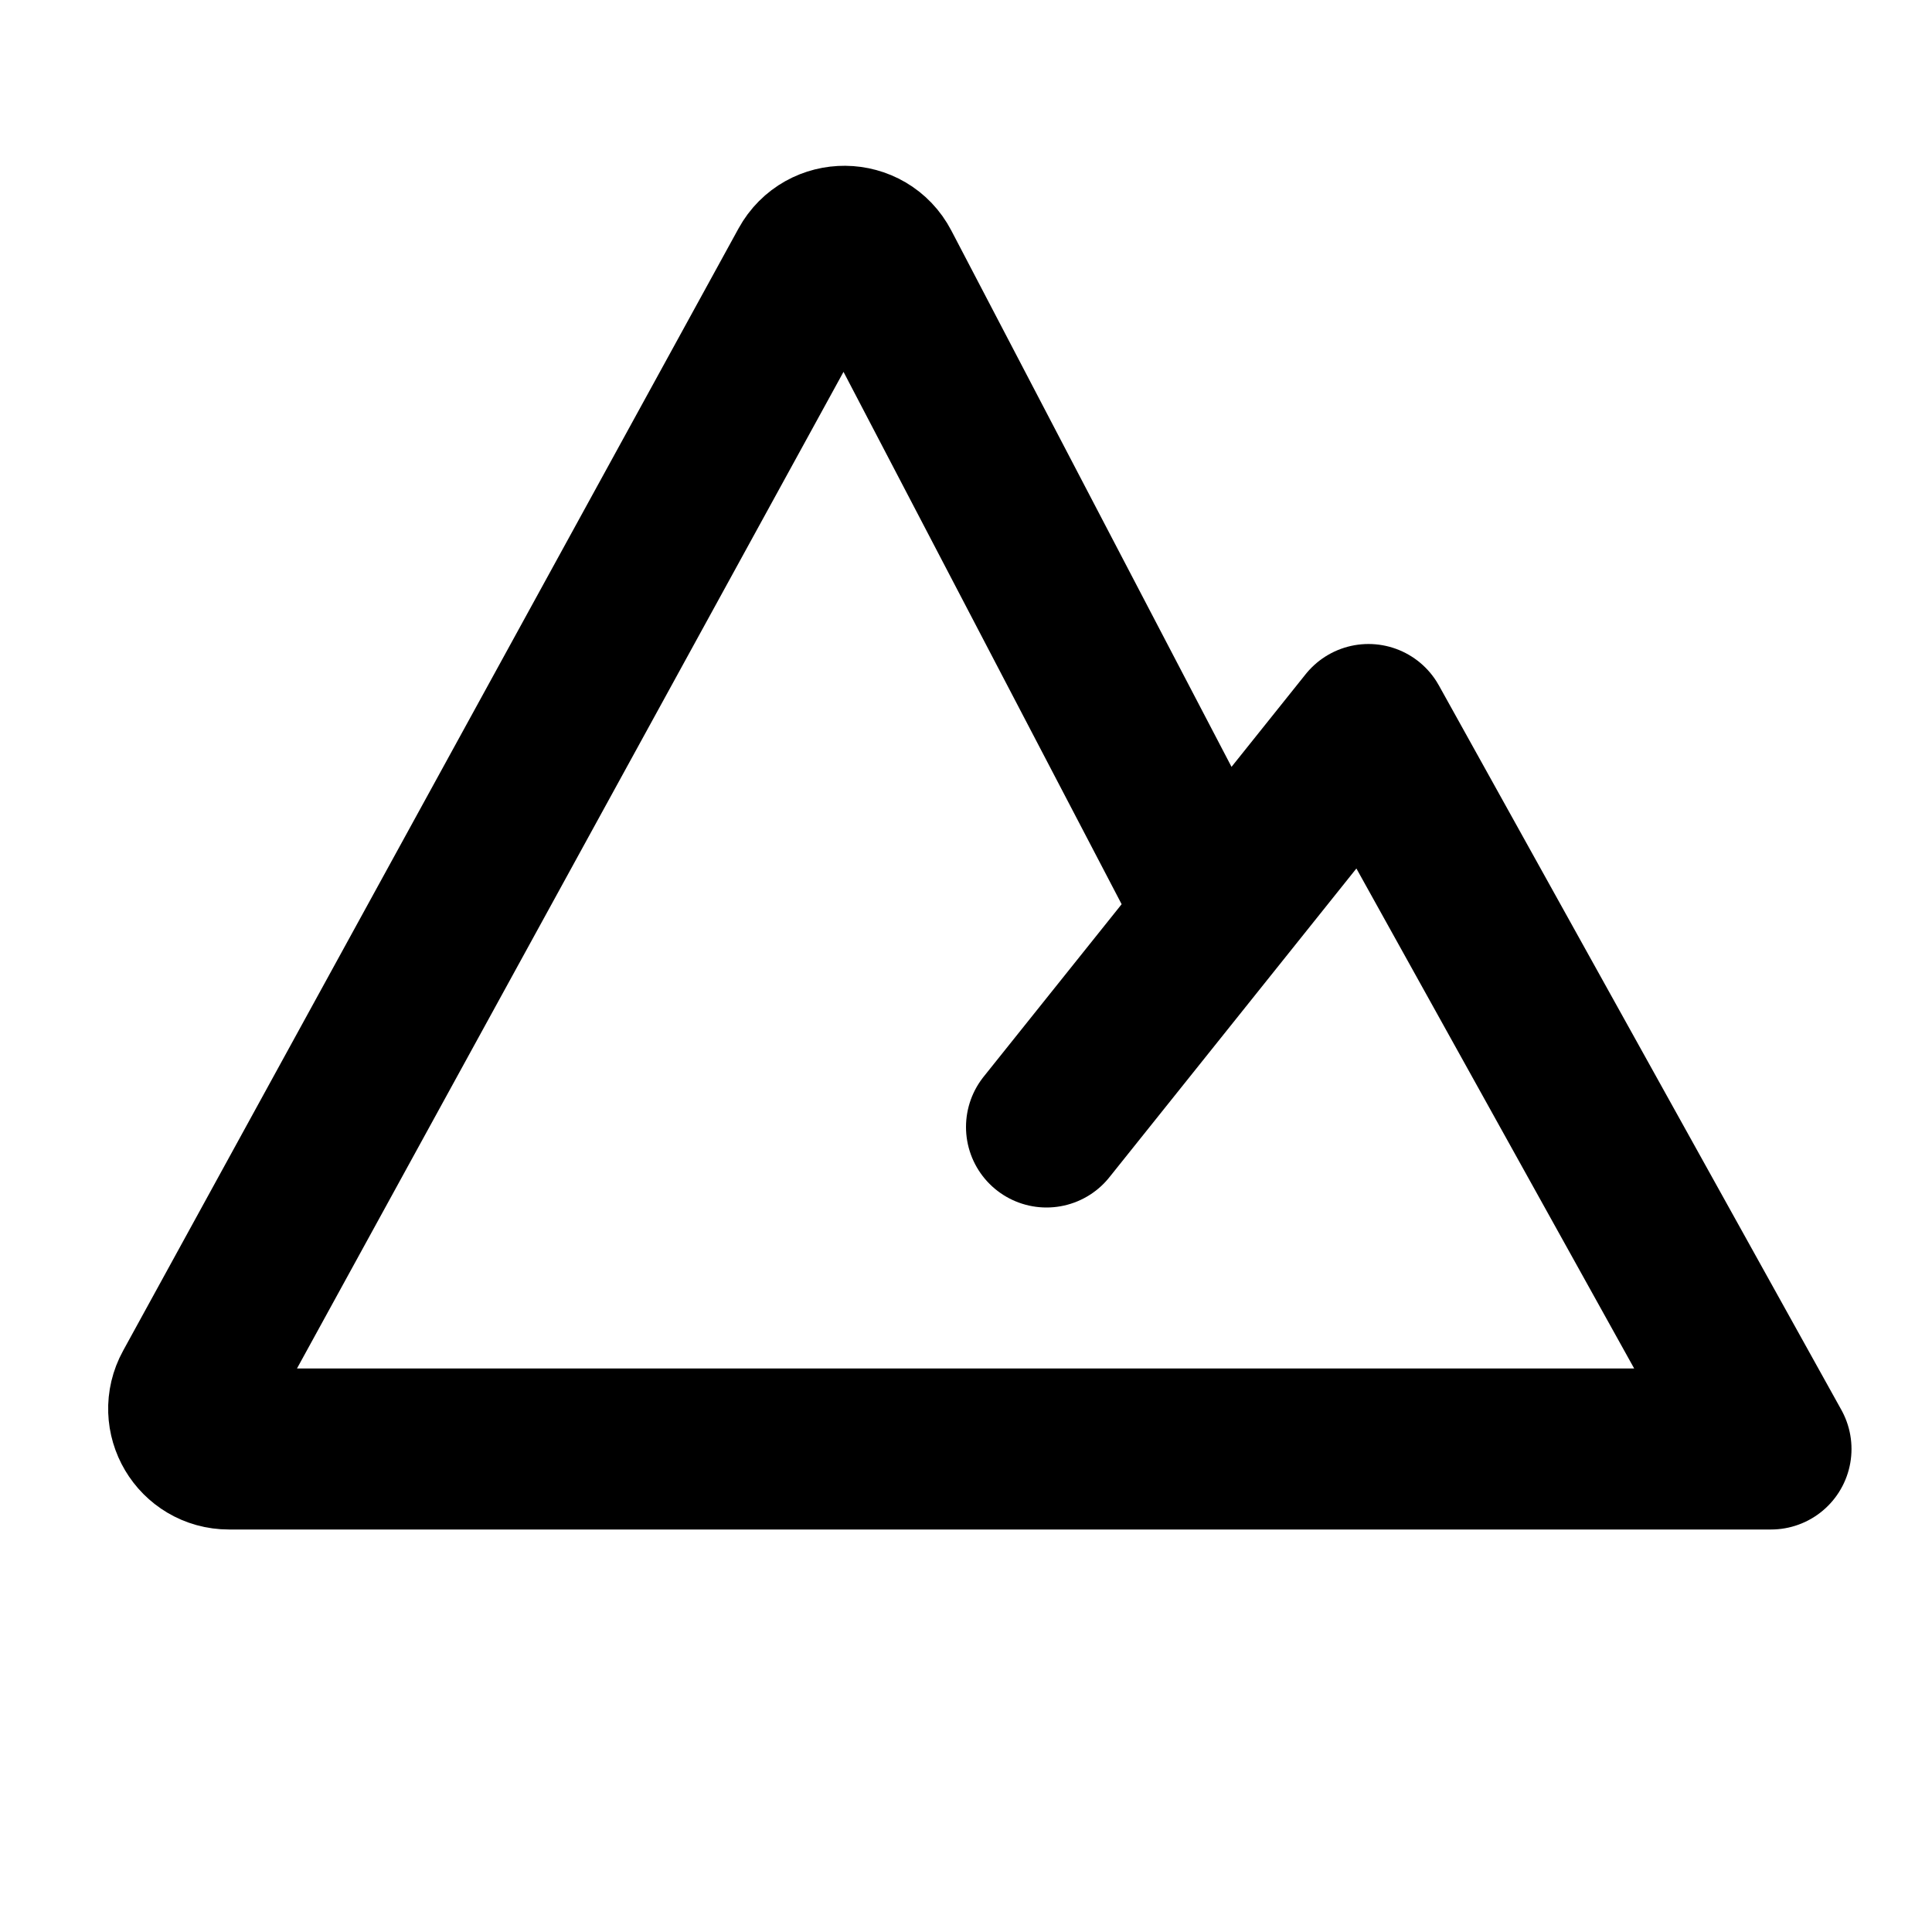
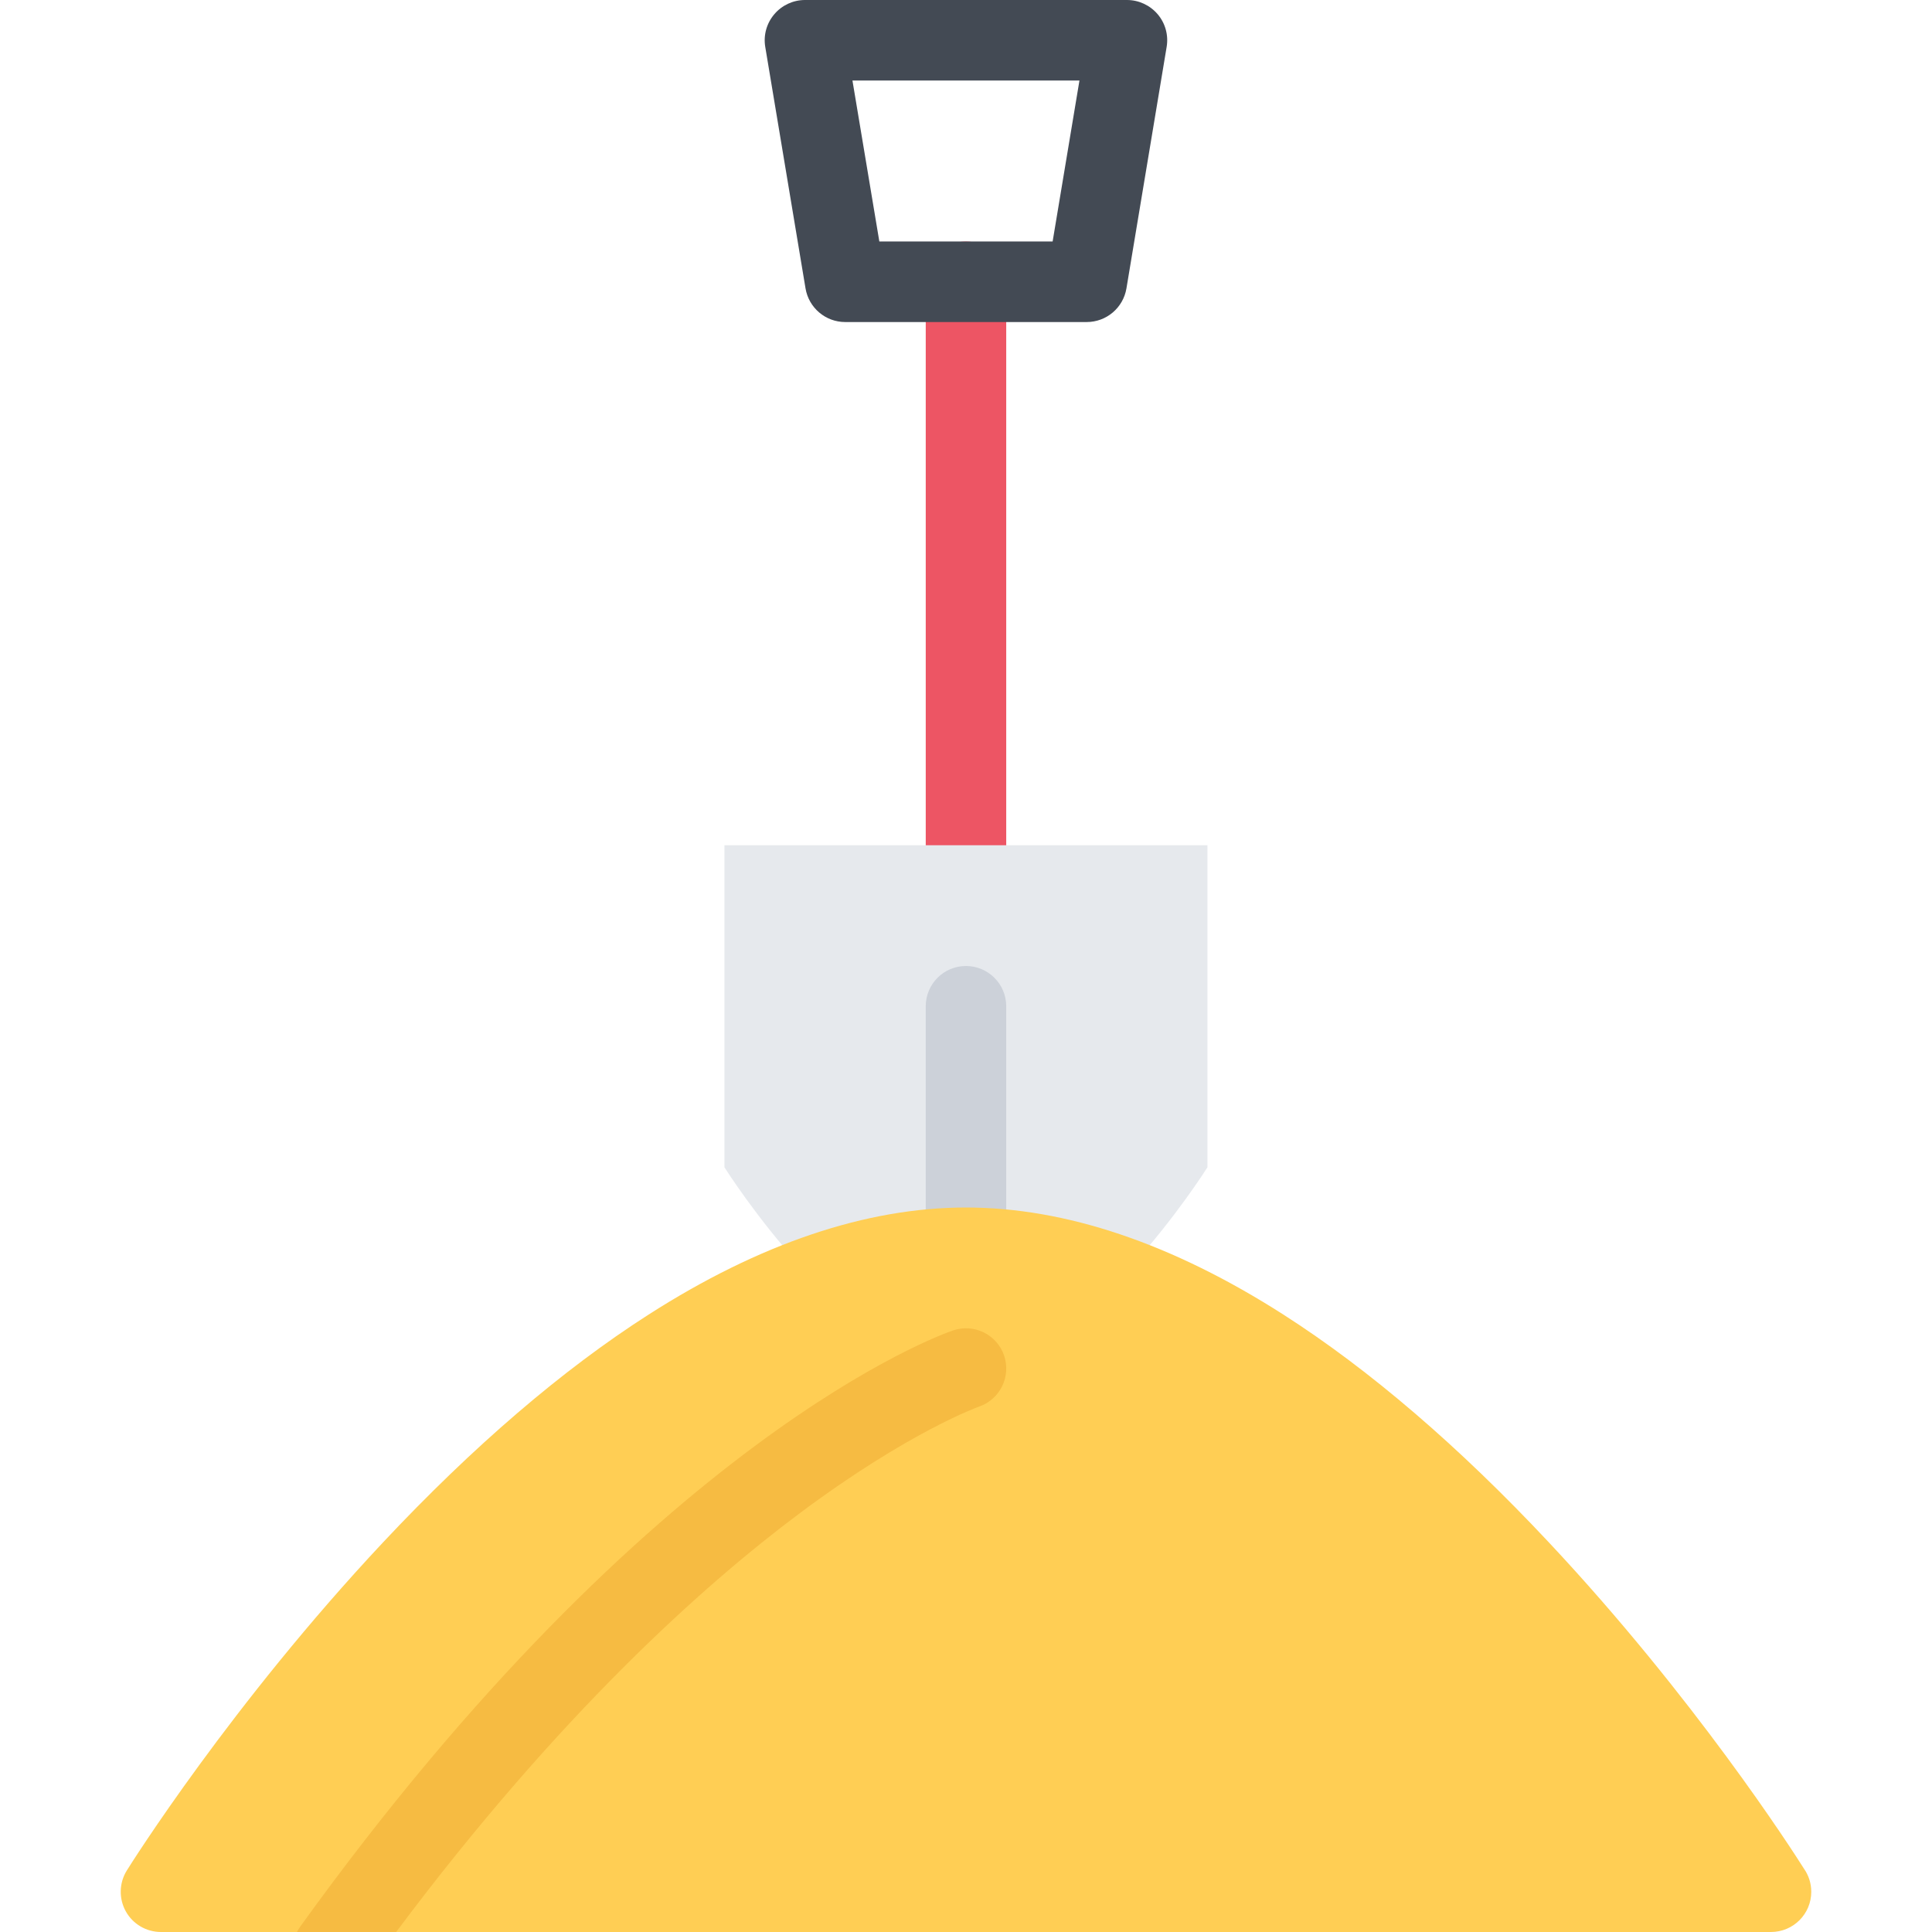
- <svg xmlns="http://www.w3.org/2000/svg" viewBox="0 0 24 24" fill="none">
-   <path d="M13 14L17 9L22 18H2.844C2.464 18 2.223 17.593 2.406 17.26L10.051 3.319C10.243 2.969 10.748 2.974 10.932 3.328L15.122 11.348" stroke="#000000" stroke-width="2" stroke-linecap="round" stroke-linejoin="round" />
+ <svg xmlns="http://www.w3.org/2000/svg" height="800px" width="800px" version="1.1" id="Layer_1" viewBox="0 0 511.984 511.984" xml:space="preserve">
+   <path style="fill:#ED5564;" d="M255.98,234.664c-5.891,0-10.656-4.766-10.656-10.672V74.669c0-5.891,4.766-10.671,10.656-10.671  c5.89,0,10.671,4.781,10.671,10.671v149.323C266.651,229.899,261.87,234.664,255.98,234.664z" />
+   <path style="fill:#E6E9ED;" d="M319.977,309.334c0,0-33.515,53.328-63.998,53.328c-30.468,0-63.998-53.328-63.998-53.328v-85.342  h127.996V309.334z" />
+   <path style="fill:#434A54;" d="M287.978,85.341H223.98c-5.203,0-9.656-3.766-10.515-8.922l-10.672-63.998  c-0.516-3.094,0.359-6.25,2.391-8.64C207.2,1.39,210.184,0,213.325,0h85.326c3.14,0,6.108,1.391,8.14,3.781  c2.031,2.39,2.891,5.546,2.375,8.64l-10.655,63.998C297.65,81.575,293.197,85.341,287.978,85.341z M233.027,63.997h45.921  l7.108-42.655h-60.154L233.027,63.997z" />
+   <path style="fill:#CCD1D9;" d="M255.98,341.334c-5.891,0-10.656-4.781-10.656-10.672v-63.998c0-5.891,4.766-10.672,10.656-10.672  c5.89,0,10.671,4.781,10.671,10.672v63.998C266.651,336.553,261.87,341.334,255.98,341.334z" />
+   <path style="fill:#FFCE54;" d="M478.066,495.221c-3.141-4.984-29.124-45.438-67.639-86.514  c-23.827-25.422-47.498-45.732-70.356-60.357c-29.406-18.812-57.687-28.359-84.091-28.359c-26.39,0-54.687,9.547-84.076,28.359  c-22.859,14.625-46.53,34.936-70.374,60.357c-40.233,42.92-66.811,85.186-67.92,86.967c-2.047,3.281-2.156,7.438-0.281,10.828  c1.875,3.389,5.453,5.482,9.328,5.482h426.659l0,0c5.891,0,10.672-4.766,10.672-10.654  C479.988,499.049,479.285,496.955,478.066,495.221z" />
+   <path style="fill:#F6BB42;" d="M79.5,510.64c-0.312,0.438-0.562,0.891-0.812,1.344h26.296  c43.265-57.873,81.748-92.168,107.013-111.027c29.015-21.654,47.28-28.139,47.452-28.201c5.562-1.922,8.531-7.953,6.641-13.531  c-1.906-5.578-7.969-8.547-13.531-6.656C249.355,353.646,173.092,380.709,79.5,510.64z" />
</svg>
